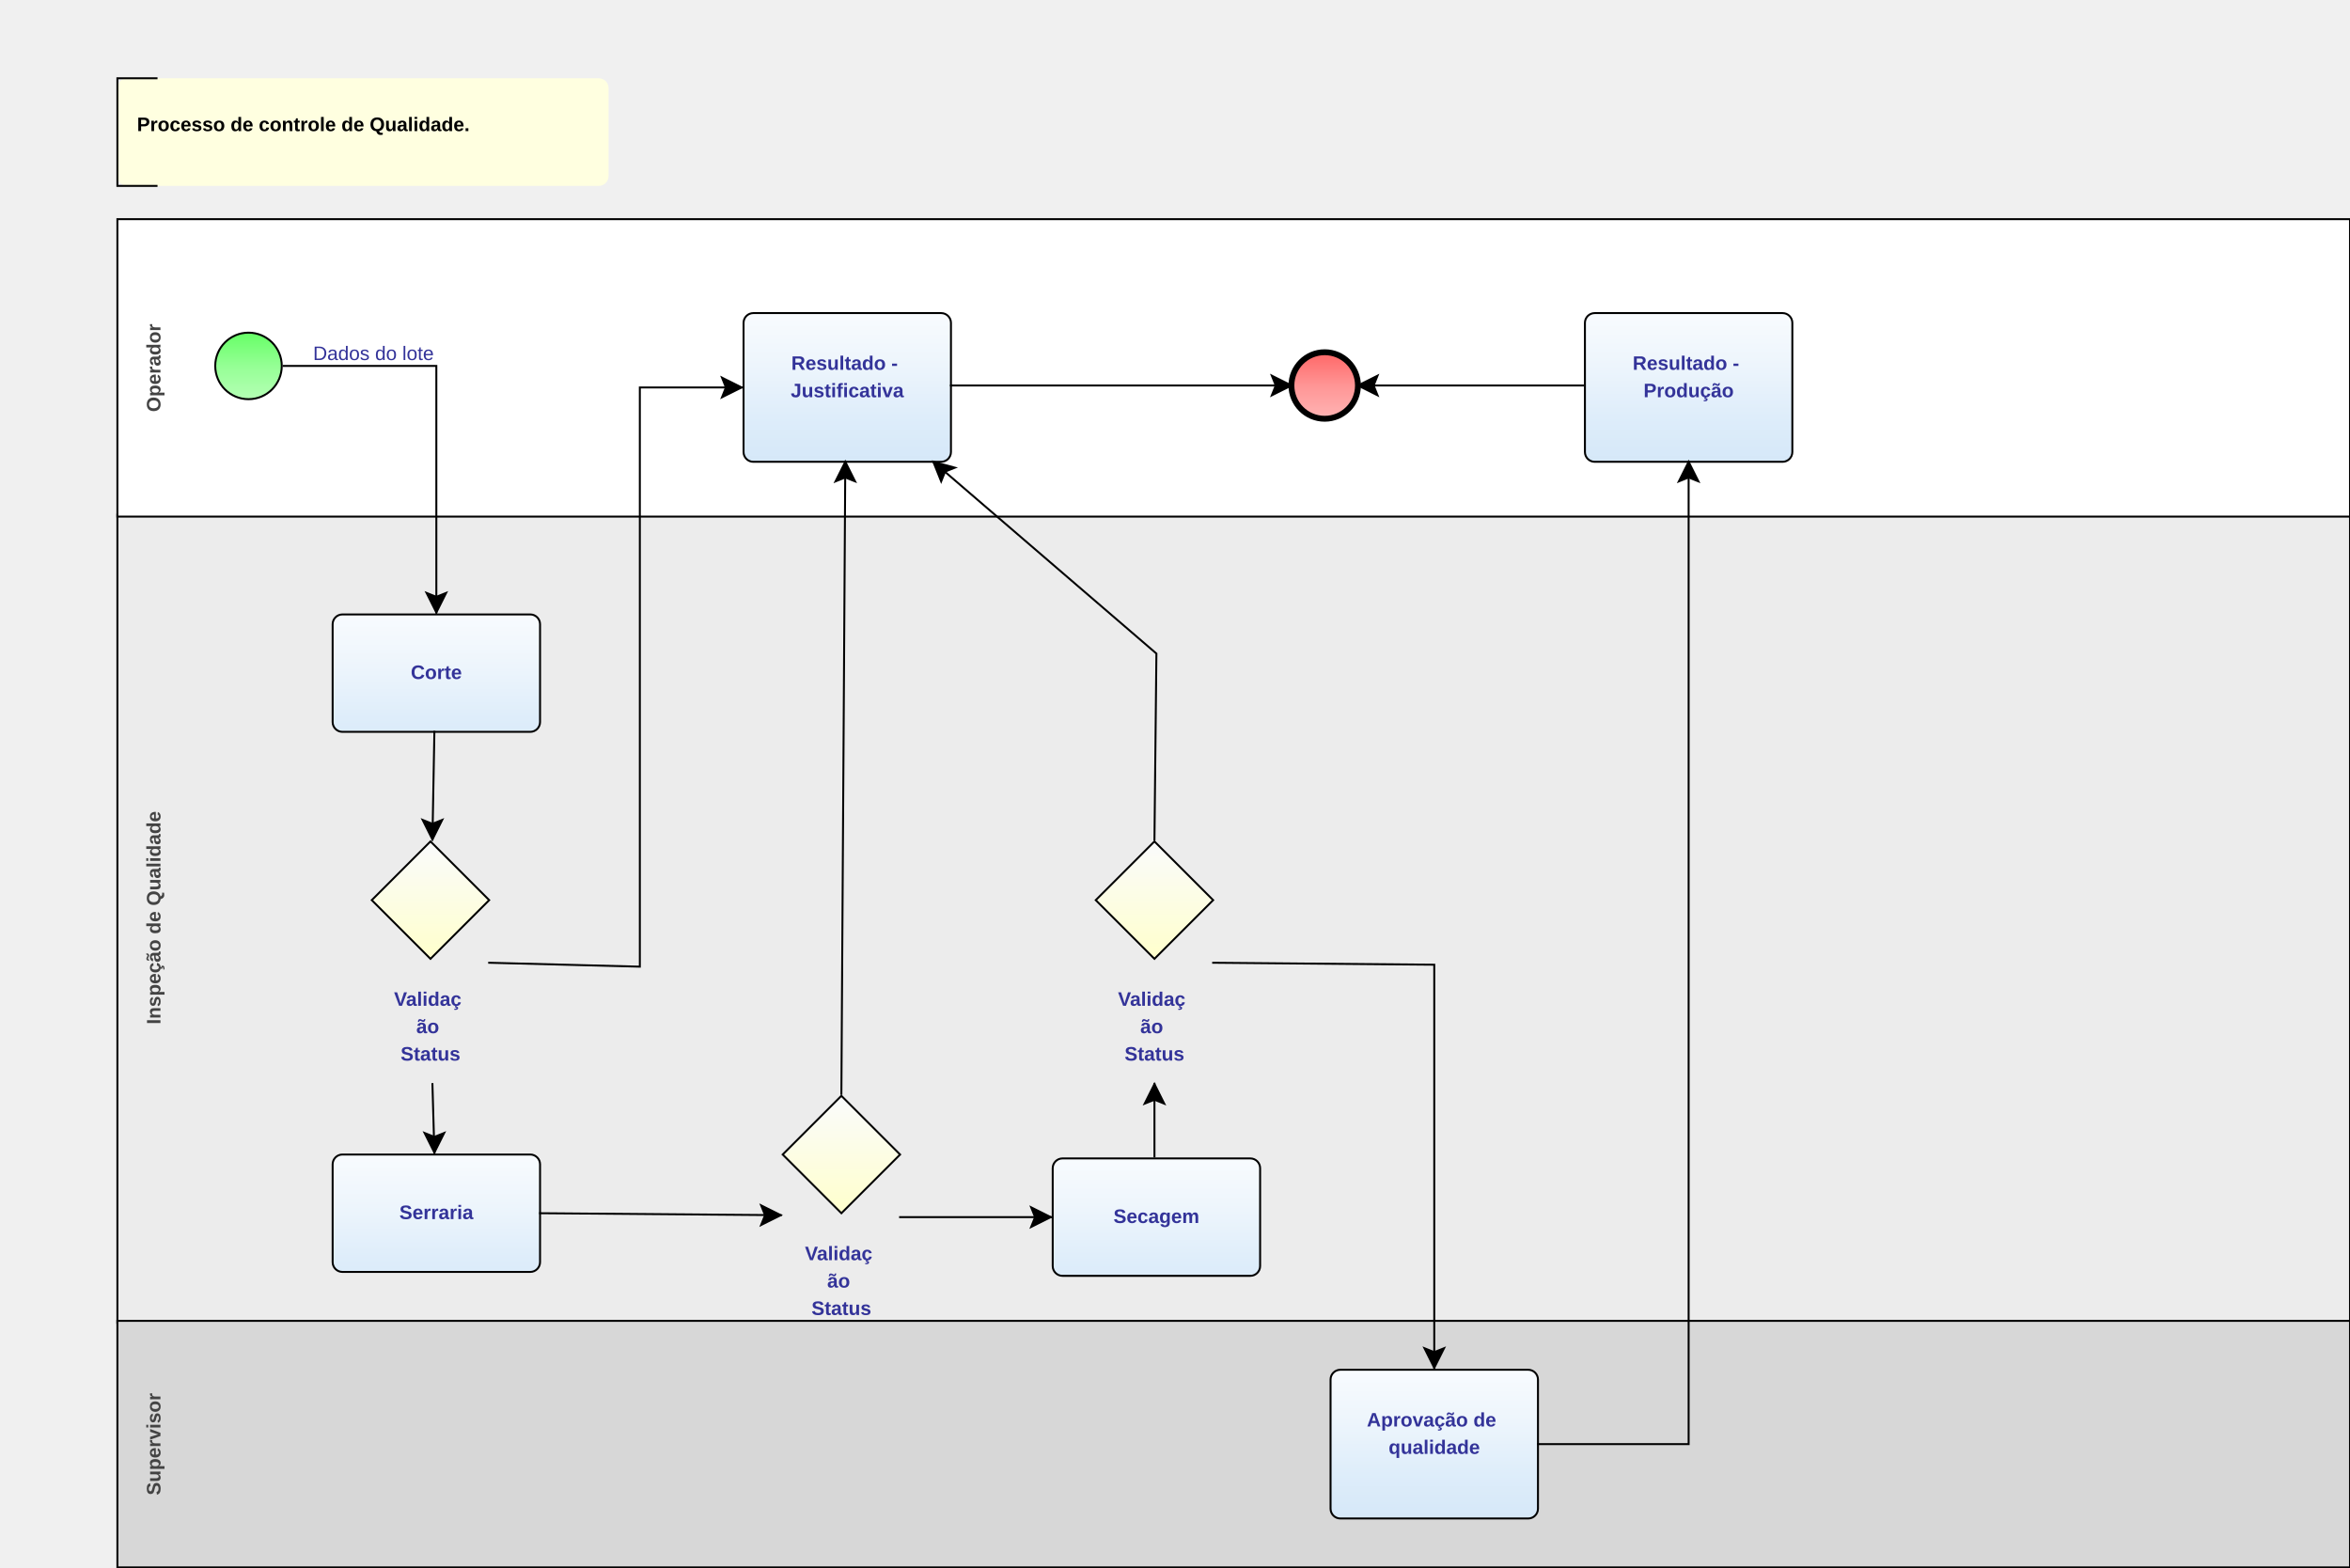
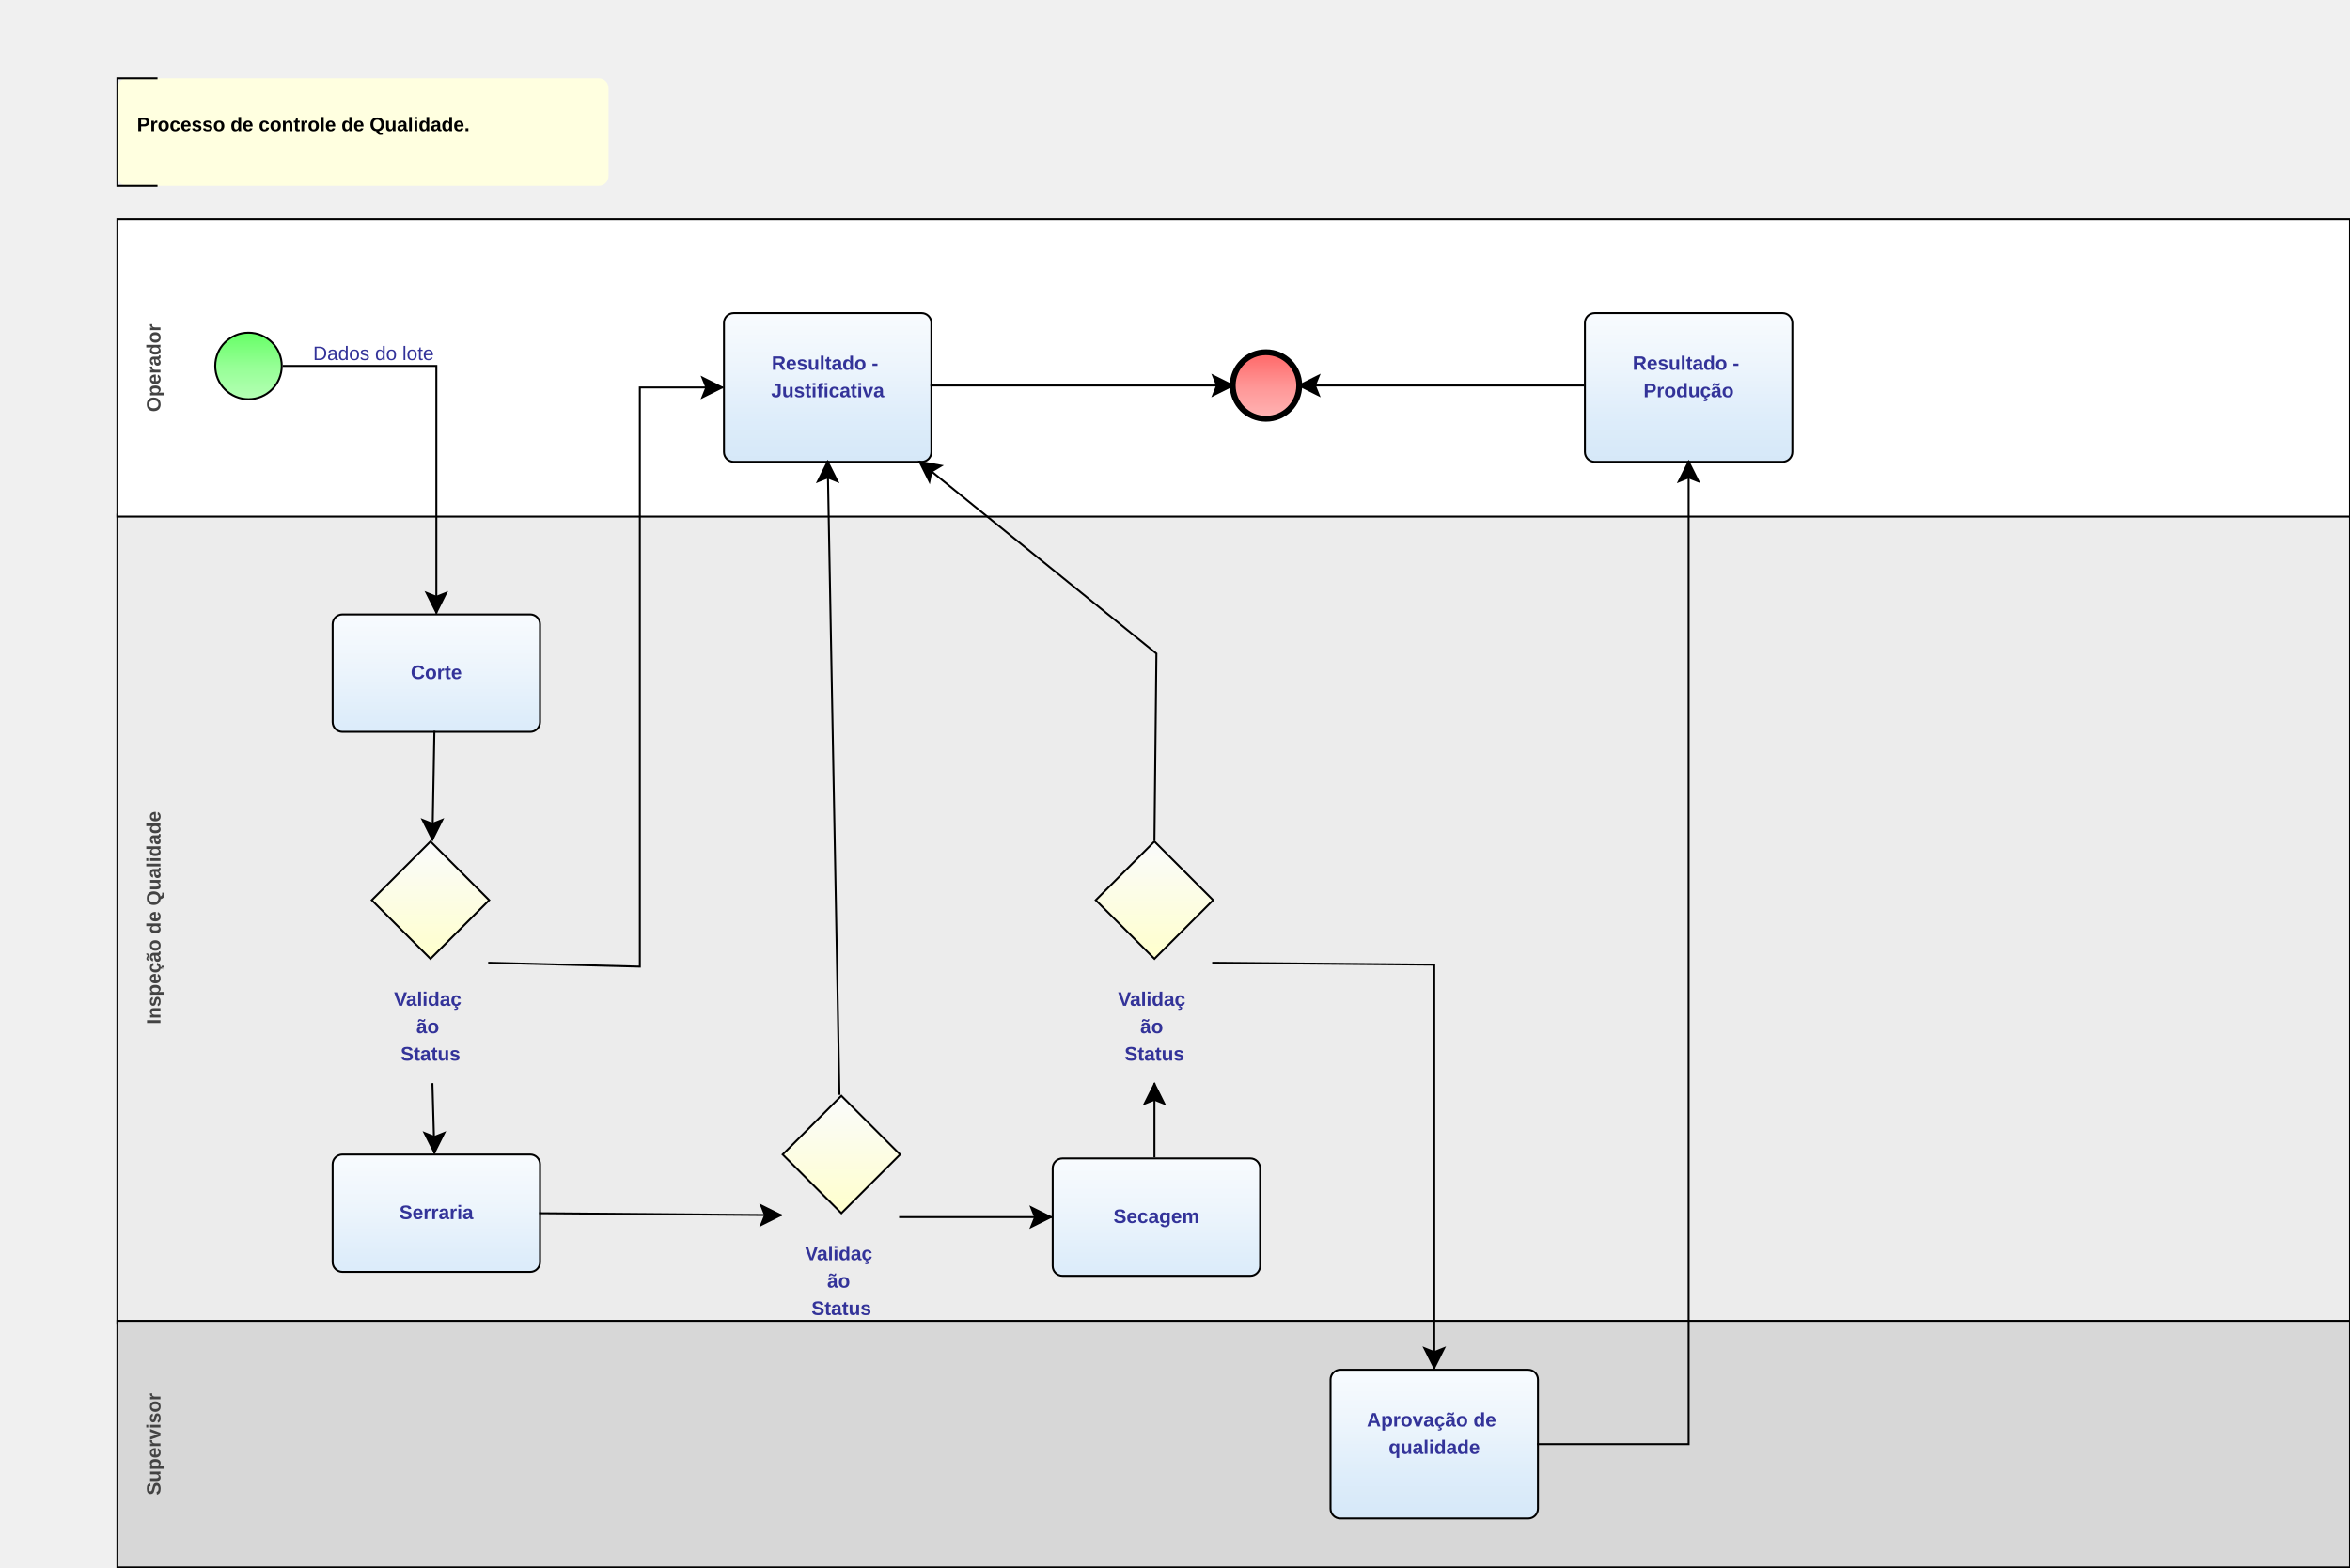
<svg xmlns="http://www.w3.org/2000/svg" xmlns:xlink="http://www.w3.org/1999/xlink" style="stroke-dasharray:none; shape-rendering:auto; font-family:'Arial'; text-rendering:auto; fill-opacity:1; color-interpolation:auto; color-rendering:auto; font-size:12; fill:black; stroke:black; image-rendering:auto; stroke-miterlimit:10; stroke-linecap:square; stroke-linejoin:miter; font-style:normal; stroke-width:1; stroke-dashoffset:0; font-weight:normal; stroke-opacity:1;" contentScriptType="text/ecmascript" preserveAspectRatio="xMidYMid meet" zoomAndPan="magnify" version="1.0" contentStyleType="text/css" xml:xlink="http://www.w3.org/1999/xlink" width="1201" height="801">
  <rect x="60" y="263" width="1141" height="413" ry="0" rx="0" style="stroke:#000000; fill:#ECECEC" />
  <g componentSequence="22">
    <text x="-469" y="68" transform="rotate(270)" text-anchor="middle" style="font-weight:bold;font-size:10px;stroke:none; fill:#434343">
      <tspan dy="14" x="-469">Inspeção de Qualidade</tspan>
    </text>
  </g>
  <rect x="60" y="675" width="1141" height="126" ry="0" rx="0" style="stroke:#000000; fill:#D7D7D7" />
  <g componentSequence="23">
    <text x="-738" y="68" transform="rotate(270)" text-anchor="middle" style="font-weight:bold;font-size:10px;stroke:none; fill:#434343">
      <tspan dy="14" x="-738">Supervisor</tspan>
    </text>
  </g>
  <rect x="60" y="112" width="1141" height="152" ry="0" rx="0" style="stroke:#000000; fill:#FFFFFF" />
  <g componentSequence="21">
    <text x="-188" y="68" transform="rotate(270)" text-anchor="middle" style="font-weight:bold;font-size:10px;stroke:none; fill:#434343">
      <tspan dy="14" x="-188">Operador</tspan>
    </text>
  </g>
  <g sequence="1">
-     <ellipse cx="127" cy="187" rx="17" ry="17" stroke-width="1" style="fill:url(#linearGradient66FF6696FF96B6FFB6_1026961566);" stroke="336633" />
+     <ellipse cx="127" cy="187" rx="17" ry="17" stroke-width="1" style="fill:url(#linearGradient66FF6696FF96B6FFB6_1935208917);" stroke="336633" />
  </g>
  <g sequence="4">
-     <rect x="170" y="314" width="106" height="60" ry="5" rx="5" style="fill:url(#linearGradientF8FBFEEDF5FCDEEDFAD4E7F8E2E5E9_871483720);" stroke="191970" />
+     <rect x="170" y="314" width="106" height="60" ry="5" rx="5" style="fill:url(#linearGradientF8FBFEEDF5FCDEEDFAD4E7F8E2E5E9_2107572686);" stroke="191970" />
  </g>
  <g componentSequence="4">
    <text x="223" y="333" text-anchor="middle" style="font-weight:bold;font-size:10px;stroke:none; fill:#333399">
      <tspan dy="14" x="223">Corte</tspan>
    </text>
  </g>
  <g sequence="6">
-     <rect x="170" y="590" width="106" height="60" ry="5" rx="5" style="fill:url(#linearGradientF8FBFEEDF5FCDEEDFAD4E7F8E2E5E9_936270830);" stroke="191970" />
+     <rect x="170" y="590" width="106" height="60" ry="5" rx="5" style="fill:url(#linearGradientF8FBFEEDF5FCDEEDFAD4E7F8E2E5E9_2040568485);" stroke="191970" />
  </g>
  <g componentSequence="6">
    <text x="223" y="609" text-anchor="middle" style="font-weight:bold;font-size:10px;stroke:none; fill:#333399">
      <tspan dy="14" x="223">Serraria</tspan>
    </text>
  </g>
  <g sequence="8">
-     <rect x="538" y="592" width="106" height="60" ry="5" rx="5" style="fill:url(#linearGradientF8FBFEEDF5FCDEEDFAD4E7F8E2E5E9_1926022003);" stroke="191970" />
+     <rect x="538" y="592" width="106" height="60" ry="5" rx="5" style="fill:url(#linearGradientF8FBFEEDF5FCDEEDFAD4E7F8E2E5E9_1017252853);" stroke="191970" />
  </g>
  <g componentSequence="8">
    <text x="591" y="611" text-anchor="middle" style="font-weight:bold;font-size:10px;stroke:none; fill:#333399">
      <tspan dy="14" x="591">Secagem</tspan>
    </text>
  </g>
  <g sequence="10">
-     <rect x="680" y="700" width="106" height="76" ry="5" rx="5" style="fill:url(#linearGradientF8FBFEEDF5FCDEEDFAD4E7F8E2E5E9_2129833844);" stroke="191970" />
+     <rect x="680" y="700" width="106" height="76" ry="5" rx="5" style="fill:url(#linearGradientF8FBFEEDF5FCDEEDFAD4E7F8E2E5E9_146838509);" stroke="191970" />
  </g>
  <g componentSequence="10">
    <text x="733" y="715" text-anchor="middle" style="font-weight:bold;font-size:10px;stroke:none; fill:#333399">
      <tspan dy="14" x="733">Aprovação de</tspan>
      <tspan dy="14" x="733">qualidade</tspan>
    </text>
  </g>
  <g sequence="16">
-     <rect x="810" y="160" width="106" height="76" ry="5" rx="5" style="fill:url(#linearGradientF8FBFEEDF5FCDEEDFAD4E7F8E2E5E9_1131713131);" stroke="191970" />
+     <rect x="810" y="160" width="106" height="76" ry="5" rx="5" style="fill:url(#linearGradientF8FBFEEDF5FCDEEDFAD4E7F8E2E5E9_223638090);" stroke="191970" />
  </g>
  <g componentSequence="16">
    <text x="863" y="175" text-anchor="middle" style="font-weight:bold;font-size:10px;stroke:none; fill:#333399">
      <tspan dy="14" x="863">Resultado -</tspan>
      <tspan dy="14" x="863">Produção</tspan>
    </text>
  </g>
  <g sequence="18">
-     <ellipse cx="677" cy="197" rx="17" ry="17" stroke-width="3" style="fill:url(#linearGradientFF6666FF9696FFB6B6_111190208);" stroke="993333" />
+     <ellipse cx="647" cy="197" rx="17" ry="17" stroke-width="3" style="fill:url(#linearGradientFF6666FF9696FFB6B6_1893512439);" stroke="993333" />
  </g>
  <rect x="60" y="40" width="251" height="55" ry="5" rx="5" style="stroke:none; fill:#FFFFE0" />
  <g componentSequence="24">
    <text x="70" y="53" text-anchor="left" style="font-weight:bold;font-size:10px;stroke:none; fill:#000000">
      <tspan dy="14" x="70">Processo de controle de Qualidade.</tspan>
    </text>
  </g>
  <path style="fill:none; stroke-width:1; stroke:#000000;" d="M80.0 40.0 L60.0 40.0 L60.0 95.0 L80.0 95.0" />
  <g sequence="36">
-     <polygon points=" 190 460 220 430 250 460 220 490 190 460" style="fill:url(#linearGradientFAFBFCFFFFCC_316881980);" stroke="000000" />
+     <polygon points=" 190 460 220 430 250 460 220 490 190 460" style="fill:url(#linearGradientFAFBFCFFFFCC_1552807098);" stroke="000000" />
  </g>
  <g componentSequence="36">
    <text x="220" y="500" text-anchor="middle" style="font-weight:bold;font-size:10px;stroke:none; fill:#333399">
      <tspan dy="14" x="220">Validaç</tspan>
      <tspan dy="14" x="220">ão</tspan>
      <tspan dy="14" x="220">Status</tspan>
    </text>
  </g>
  <g sequence="42">
-     <polygon points=" 400 590 430 560 460 590 430 620 400 590" style="fill:url(#linearGradientFAFBFCFFFFCC_2038544411);" stroke="000000" />
+     <polygon points=" 400 590 430 560 460 590 430 620 400 590" style="fill:url(#linearGradientFAFBFCFFFFCC_1356749629);" stroke="000000" />
  </g>
  <g componentSequence="42">
    <text x="430" y="630" text-anchor="middle" style="font-weight:bold;font-size:10px;stroke:none; fill:#333399">
      <tspan dy="14" x="430">Validaç</tspan>
      <tspan dy="14" x="430">ão</tspan>
      <tspan dy="14" x="430">Status</tspan>
    </text>
  </g>
  <g sequence="48">
-     <polygon points=" 560 460 590 430 620 460 590 490 560 460" style="fill:url(#linearGradientFAFBFCFFFFCC_511806090);" stroke="000000" />
+     <polygon points=" 560 460 590 430 620 460 590 490 560 460" style="fill:url(#linearGradientFAFBFCFFFFCC_2125903182);" stroke="000000" />
  </g>
  <g componentSequence="48">
    <text x="590" y="500" text-anchor="middle" style="font-weight:bold;font-size:10px;stroke:none; fill:#333399">
      <tspan dy="14" x="590">Validaç</tspan>
      <tspan dy="14" x="590">ão</tspan>
      <tspan dy="14" x="590">Status</tspan>
    </text>
  </g>
  <g sequence="51">
-     <rect x="380" y="160" width="106" height="76" ry="5" rx="5" style="fill:url(#linearGradientF8FBFEEDF5FCDEEDFAD4E7F8E2E5E9_497323834);" stroke="191970" />
+     <rect x="370" y="160" width="106" height="76" ry="5" rx="5" style="fill:url(#linearGradientF8FBFEEDF5FCDEEDFAD4E7F8E2E5E9_1809374563);" stroke="191970" />
  </g>
  <g componentSequence="51">
-     <text x="433" y="175" text-anchor="middle" style="font-weight:bold;font-size:10px;stroke:none; fill:#333399">
-       <tspan dy="14" x="433">Resultado -</tspan>
-       <tspan dy="14" x="433">Justificativa</tspan>
+     <text x="423" y="175" text-anchor="middle" style="font-weight:bold;font-size:10px;stroke:none; fill:#333399">
+       <tspan dy="14" x="423">Resultado -</tspan>
+       <tspan dy="14" x="423">Justificativa</tspan>
    </text>
  </g>
  <g componentSequence="19">
-     <text x="762" y="197" style="font-size:10px;font-weight:none;stroke:none; fill:#333399" text-anchor="left" />
+     <text x="747" y="197" style="font-size:10px;font-weight:none;stroke:none; fill:#333399" text-anchor="left" />
  </g>
  <g componentSequence="34">
    <text x="873" y="526" style="font-size:10px;font-weight:none;stroke:none; fill:#333399" text-anchor="left" />
  </g>
  <g componentSequence="35">
    <text x="160" y="170" style="font-size:10px;font-weight:none;stroke:none; fill:#333399" text-anchor="left">
      <tspan dy="14" x="160">Dados do lote</tspan>
    </text>
  </g>
  <g componentSequence="45">
    <text x="232" y="572" style="font-size:10px;font-weight:none;stroke:none; fill:#333399" text-anchor="left" />
  </g>
  <g componentSequence="46">
    <text x="348" y="621" style="font-size:10px;font-weight:none;stroke:none; fill:#333399" text-anchor="left" />
  </g>
  <g componentSequence="47">
    <text x="509" y="622" style="font-size:10px;font-weight:none;stroke:none; fill:#333399" text-anchor="left" />
  </g>
  <g componentSequence="49">
    <text x="600" y="573" style="font-size:10px;font-weight:none;stroke:none; fill:#333399" text-anchor="left" />
  </g>
  <g componentSequence="50">
    <text x="743" y="539" style="font-size:10px;font-weight:none;stroke:none; fill:#333399" text-anchor="left" />
  </g>
  <g componentSequence="53">
-     <text x="583" y="197" style="font-size:10px;font-weight:none;stroke:none; fill:#333399" text-anchor="left" />
+     <text x="563" y="197" style="font-size:10px;font-weight:none;stroke:none; fill:#333399" text-anchor="left" />
  </g>
  <g componentSequence="54">
    <text x="232" y="402" style="font-size:10px;font-weight:none;stroke:none; fill:#333399" text-anchor="left" />
  </g>
  <g componentSequence="55">
-     <text x="337" y="359" style="font-size:10px;font-weight:none;stroke:none; fill:#333399" text-anchor="left" />
+     <text x="337" y="364" style="font-size:10px;font-weight:none;stroke:none; fill:#333399" text-anchor="left" />
  </g>
  <g componentSequence="56">
-     <text x="441" y="398" style="font-size:10px;font-weight:none;stroke:none; fill:#333399" text-anchor="left" />
+     <text x="436" y="398" style="font-size:10px;font-weight:none;stroke:none; fill:#333399" text-anchor="left" />
  </g>
  <g componentSequence="57">
-     <text x="580" y="316" style="font-size:10px;font-weight:none;stroke:none; fill:#333399" text-anchor="left" />
+     <text x="577" y="315" style="font-size:10px;font-weight:none;stroke:none; fill:#333399" text-anchor="left" />
  </g>
  <path style="fill:none; stroke:#000000;stroke-width:1" d="M145.0 187.0 L223.0 187.0 L223.0 313.0" />
  <polygon style="fill:#000000; stroke:#000000;" points=" 228 303 223 313 218 303 223 305" />
  <path style="fill:none; stroke:#000000;stroke-width:1" d="M222.0 374.0 L221.0 429.0" />
  <polygon style="fill:#000000; stroke:#000000;" points=" 226 419 221 429 216 419 221 421" />
  <path style="fill:none; stroke:#000000;stroke-width:1" d="M276.0 620.0 L399.0 621.0" />
  <polygon style="fill:#000000; stroke:#000000;" points=" 389 616 399 621 389 626 391 621" />
  <path style="fill:none; stroke:#000000;stroke-width:1" d="M221.0 554.0 L222.0 589.0" />
  <polygon style="fill:#000000; stroke:#000000;" points=" 227 579 222 589 217 579 222 581" />
  <path style="fill:none; stroke:#000000;stroke-width:1" d="M590.0 591.0 L590.0 554.0" />
  <polygon style="fill:#000000; stroke:#000000;" points=" 585 564 590 554 595 564 590 562" />
  <path style="fill:none; stroke:#000000;stroke-width:1" d="M460.0 622.0 L537.0 622.0" />
  <polygon style="fill:#000000; stroke:#000000;" points=" 527 617 537 622 527 627 529 622" />
  <path style="fill:none; stroke:#000000;stroke-width:1" d="M786.0 738.0 L863.0 738.0 L863.0 236.0" />
  <polygon style="fill:#000000; stroke:#000000;" points=" 858 246 863 236 868 246 863 244" />
  <path style="fill:none; stroke:#000000;stroke-width:1" d="M620.0 492.0 L733.0 493.0 L733.0 699.0" />
  <polygon style="fill:#000000; stroke:#000000;" points=" 738 689 733 699 728 689 733 691" />
-   <path style="fill:none; stroke:#000000;stroke-width:1" d="M809.0 197.0 L694.0 197.0" />
-   <polygon style="fill:#000000; stroke:#000000;" points=" 704 202 694 197 704 192 702 197" />
-   <path style="fill:none; stroke:#000000;stroke-width:1" d="M486.0 197.0 L660.0 197.0" />
-   <polygon style="fill:#000000; stroke:#000000;" points=" 650 192 660 197 650 202 652 197" />
-   <path style="fill:none; stroke:#000000;stroke-width:1" d="M250.0 492.0 L327.0 494.0 L327.0 198.0 L379.0 198.0" />
-   <polygon style="fill:#000000; stroke:#000000;" points=" 369 193 379 198 369 203 371 198" />
-   <path style="fill:none; stroke:#000000;stroke-width:1" d="M430.0 559.0 L432.0 236.0" />
-   <polygon style="fill:#000000; stroke:#000000;" points=" 427 246 432 236 437 246 432 244" />
-   <path style="fill:none; stroke:#000000;stroke-width:1" d="M590.0 429.0 L591.0 334.0 L477.0 236.0" />
-   <polygon style="fill:#000000; stroke:#000000;" points=" 481 246 477 236 488 239 483 241" />
+   <path style="fill:none; stroke:#000000;stroke-width:1" d="M809.0 197.0 L664.0 197.0" />
+   <polygon style="fill:#000000; stroke:#000000;" points=" 674 202 664 197 674 192 672 197" />
+   <path style="fill:none; stroke:#000000;stroke-width:1" d="M476.0 197.0 L630.0 197.0" />
+   <polygon style="fill:#000000; stroke:#000000;" points=" 620 192 630 197 620 202 622 197" />
+   <path style="fill:none; stroke:#000000;stroke-width:1" d="M250.0 492.0 L327.0 494.0 L327.0 198.0 L369.0 198.0" />
+   <polygon style="fill:#000000; stroke:#000000;" points=" 359 193 369 198 359 203 361 198" />
+   <path style="fill:none; stroke:#000000;stroke-width:1" d="M429.0 559.0 L423.0 236.0" />
+   <polygon style="fill:#000000; stroke:#000000;" points=" 418 246 423 236 428 246 423 244" />
+   <path style="fill:none; stroke:#000000;stroke-width:1" d="M590.0 429.0 L591.0 334.0 L470.0 236.0" />
+   <polygon style="fill:#000000; stroke:#000000;" points=" 475 246 470 236 481 238 476 241" />
  <defs>
-     <linearGradient xlink:href="#linearGradient66FF6696FF96B6FFB6" id="linearGradient66FF6696FF96B6FFB6_1026961566" x1="0" y1="170.0" x2="0" y2="205.0" gradientUnits="userSpaceOnUse" xlink:type="simple" xlink:actuate="onLoad" xlink:show="other" />
+     <linearGradient xlink:href="#linearGradient66FF6696FF96B6FFB6" id="linearGradient66FF6696FF96B6FFB6_1935208917" x1="0" y1="170.0" x2="0" y2="205.0" gradientUnits="userSpaceOnUse" xlink:type="simple" xlink:actuate="onLoad" xlink:show="other" />
    <linearGradient id="linearGradient66FF6696FF96B6FFB6">
      <stop style="stop-color:#66FF66;stop-opacity:1;" offset="0.0" id="stop66FF66" />
      <stop style="stop-color:#96FF96;stop-opacity:1;" offset="0.5" id="stop96FF96" />
      <stop style="stop-color:#B6FFB6;stop-opacity:1;" offset="1.0" id="stopB6FFB6" />
    </linearGradient>
-     <linearGradient xlink:href="#linearGradientF8FBFEEDF5FCDEEDFAD4E7F8E2E5E9" id="linearGradientF8FBFEEDF5FCDEEDFAD4E7F8E2E5E9_871483720" x1="0" y1="314.0" x2="0" y2="420.0" gradientUnits="userSpaceOnUse" xlink:type="simple" xlink:actuate="onLoad" xlink:show="other" />
+     <linearGradient xlink:href="#linearGradientF8FBFEEDF5FCDEEDFAD4E7F8E2E5E9" id="linearGradientF8FBFEEDF5FCDEEDFAD4E7F8E2E5E9_2107572686" x1="0" y1="314.0" x2="0" y2="420.0" gradientUnits="userSpaceOnUse" xlink:type="simple" xlink:actuate="onLoad" xlink:show="other" />
    <linearGradient id="linearGradientF8FBFEEDF5FCDEEDFAD4E7F8E2E5E9">
      <stop style="stop-color:#F8FBFE;stop-opacity:1;" offset="0.0" id="stopF8FBFE" />
      <stop style="stop-color:#EDF5FC;stop-opacity:1;" offset="0.25" id="stopEDF5FC" />
      <stop style="stop-color:#DEEDFA;stop-opacity:1;" offset="0.5" id="stopDEEDFA" />
      <stop style="stop-color:#D4E7F8;stop-opacity:1;" offset="0.75" id="stopD4E7F8" />
      <stop style="stop-color:#E2E5E9;stop-opacity:1;" offset="1.0" id="stopE2E5E9" />
    </linearGradient>
-     <linearGradient xlink:href="#linearGradientF8FBFEEDF5FCDEEDFAD4E7F8E2E5E9" id="linearGradientF8FBFEEDF5FCDEEDFAD4E7F8E2E5E9_936270830" x1="0" y1="590.0" x2="0" y2="696.0" gradientUnits="userSpaceOnUse" xlink:type="simple" xlink:actuate="onLoad" xlink:show="other" />
-     <linearGradient xlink:href="#linearGradientF8FBFEEDF5FCDEEDFAD4E7F8E2E5E9" id="linearGradientF8FBFEEDF5FCDEEDFAD4E7F8E2E5E9_1926022003" x1="0" y1="592.0" x2="0" y2="698.0" gradientUnits="userSpaceOnUse" xlink:type="simple" xlink:actuate="onLoad" xlink:show="other" />
-     <linearGradient xlink:href="#linearGradientF8FBFEEDF5FCDEEDFAD4E7F8E2E5E9" id="linearGradientF8FBFEEDF5FCDEEDFAD4E7F8E2E5E9_2129833844" x1="0" y1="700.0" x2="0" y2="806.0" gradientUnits="userSpaceOnUse" xlink:type="simple" xlink:actuate="onLoad" xlink:show="other" />
-     <linearGradient xlink:href="#linearGradientF8FBFEEDF5FCDEEDFAD4E7F8E2E5E9" id="linearGradientF8FBFEEDF5FCDEEDFAD4E7F8E2E5E9_1131713131" x1="0" y1="160.0" x2="0" y2="266.0" gradientUnits="userSpaceOnUse" xlink:type="simple" xlink:actuate="onLoad" xlink:show="other" />
-     <linearGradient xlink:href="#linearGradientFF6666FF9696FFB6B6" id="linearGradientFF6666FF9696FFB6B6_111190208" x1="0" y1="180.0" x2="0" y2="215.0" gradientUnits="userSpaceOnUse" xlink:type="simple" xlink:actuate="onLoad" xlink:show="other" />
+     <linearGradient xlink:href="#linearGradientF8FBFEEDF5FCDEEDFAD4E7F8E2E5E9" id="linearGradientF8FBFEEDF5FCDEEDFAD4E7F8E2E5E9_2040568485" x1="0" y1="590.0" x2="0" y2="696.0" gradientUnits="userSpaceOnUse" xlink:type="simple" xlink:actuate="onLoad" xlink:show="other" />
+     <linearGradient xlink:href="#linearGradientF8FBFEEDF5FCDEEDFAD4E7F8E2E5E9" id="linearGradientF8FBFEEDF5FCDEEDFAD4E7F8E2E5E9_1017252853" x1="0" y1="592.0" x2="0" y2="698.0" gradientUnits="userSpaceOnUse" xlink:type="simple" xlink:actuate="onLoad" xlink:show="other" />
+     <linearGradient xlink:href="#linearGradientF8FBFEEDF5FCDEEDFAD4E7F8E2E5E9" id="linearGradientF8FBFEEDF5FCDEEDFAD4E7F8E2E5E9_146838509" x1="0" y1="700.0" x2="0" y2="806.0" gradientUnits="userSpaceOnUse" xlink:type="simple" xlink:actuate="onLoad" xlink:show="other" />
+     <linearGradient xlink:href="#linearGradientF8FBFEEDF5FCDEEDFAD4E7F8E2E5E9" id="linearGradientF8FBFEEDF5FCDEEDFAD4E7F8E2E5E9_223638090" x1="0" y1="160.0" x2="0" y2="266.0" gradientUnits="userSpaceOnUse" xlink:type="simple" xlink:actuate="onLoad" xlink:show="other" />
+     <linearGradient xlink:href="#linearGradientFF6666FF9696FFB6B6" id="linearGradientFF6666FF9696FFB6B6_1893512439" x1="0" y1="180.0" x2="0" y2="215.0" gradientUnits="userSpaceOnUse" xlink:type="simple" xlink:actuate="onLoad" xlink:show="other" />
    <linearGradient id="linearGradientFF6666FF9696FFB6B6">
      <stop style="stop-color:#FF6666;stop-opacity:1;" offset="0.0" id="stopFF6666" />
      <stop style="stop-color:#FF9696;stop-opacity:1;" offset="0.5" id="stopFF9696" />
      <stop style="stop-color:#FFB6B6;stop-opacity:1;" offset="1.0" id="stopFFB6B6" />
    </linearGradient>
-     <linearGradient xlink:href="#linearGradientFAFBFCFFFFCC" id="linearGradientFAFBFCFFFFCC_316881980" x1="0" y1="430.0" x2="0" y2="490.0" gradientUnits="userSpaceOnUse" xlink:type="simple" xlink:actuate="onLoad" xlink:show="other" />
+     <linearGradient xlink:href="#linearGradientFAFBFCFFFFCC" id="linearGradientFAFBFCFFFFCC_1552807098" x1="0" y1="430.0" x2="0" y2="490.0" gradientUnits="userSpaceOnUse" xlink:type="simple" xlink:actuate="onLoad" xlink:show="other" />
    <linearGradient id="linearGradientFAFBFCFFFFCC">
      <stop style="stop-color:#FAFBFC;stop-opacity:1;" offset="0.0" id="stopFAFBFC" />
      <stop style="stop-color:#FFFFCC;stop-opacity:1;" offset="1.0" id="stopFFFFCC" />
    </linearGradient>
-     <linearGradient xlink:href="#linearGradientFAFBFCFFFFCC" id="linearGradientFAFBFCFFFFCC_2038544411" x1="0" y1="560.0" x2="0" y2="620.0" gradientUnits="userSpaceOnUse" xlink:type="simple" xlink:actuate="onLoad" xlink:show="other" />
-     <linearGradient xlink:href="#linearGradientFAFBFCFFFFCC" id="linearGradientFAFBFCFFFFCC_511806090" x1="0" y1="430.0" x2="0" y2="490.0" gradientUnits="userSpaceOnUse" xlink:type="simple" xlink:actuate="onLoad" xlink:show="other" />
-     <linearGradient xlink:href="#linearGradientF8FBFEEDF5FCDEEDFAD4E7F8E2E5E9" id="linearGradientF8FBFEEDF5FCDEEDFAD4E7F8E2E5E9_497323834" x1="0" y1="160.0" x2="0" y2="266.0" gradientUnits="userSpaceOnUse" xlink:type="simple" xlink:actuate="onLoad" xlink:show="other" />
+     <linearGradient xlink:href="#linearGradientFAFBFCFFFFCC" id="linearGradientFAFBFCFFFFCC_1356749629" x1="0" y1="560.0" x2="0" y2="620.0" gradientUnits="userSpaceOnUse" xlink:type="simple" xlink:actuate="onLoad" xlink:show="other" />
+     <linearGradient xlink:href="#linearGradientFAFBFCFFFFCC" id="linearGradientFAFBFCFFFFCC_2125903182" x1="0" y1="430.0" x2="0" y2="490.0" gradientUnits="userSpaceOnUse" xlink:type="simple" xlink:actuate="onLoad" xlink:show="other" />
+     <linearGradient xlink:href="#linearGradientF8FBFEEDF5FCDEEDFAD4E7F8E2E5E9" id="linearGradientF8FBFEEDF5FCDEEDFAD4E7F8E2E5E9_1809374563" x1="0" y1="160.0" x2="0" y2="266.0" gradientUnits="userSpaceOnUse" xlink:type="simple" xlink:actuate="onLoad" xlink:show="other" />
  </defs>
</svg>
